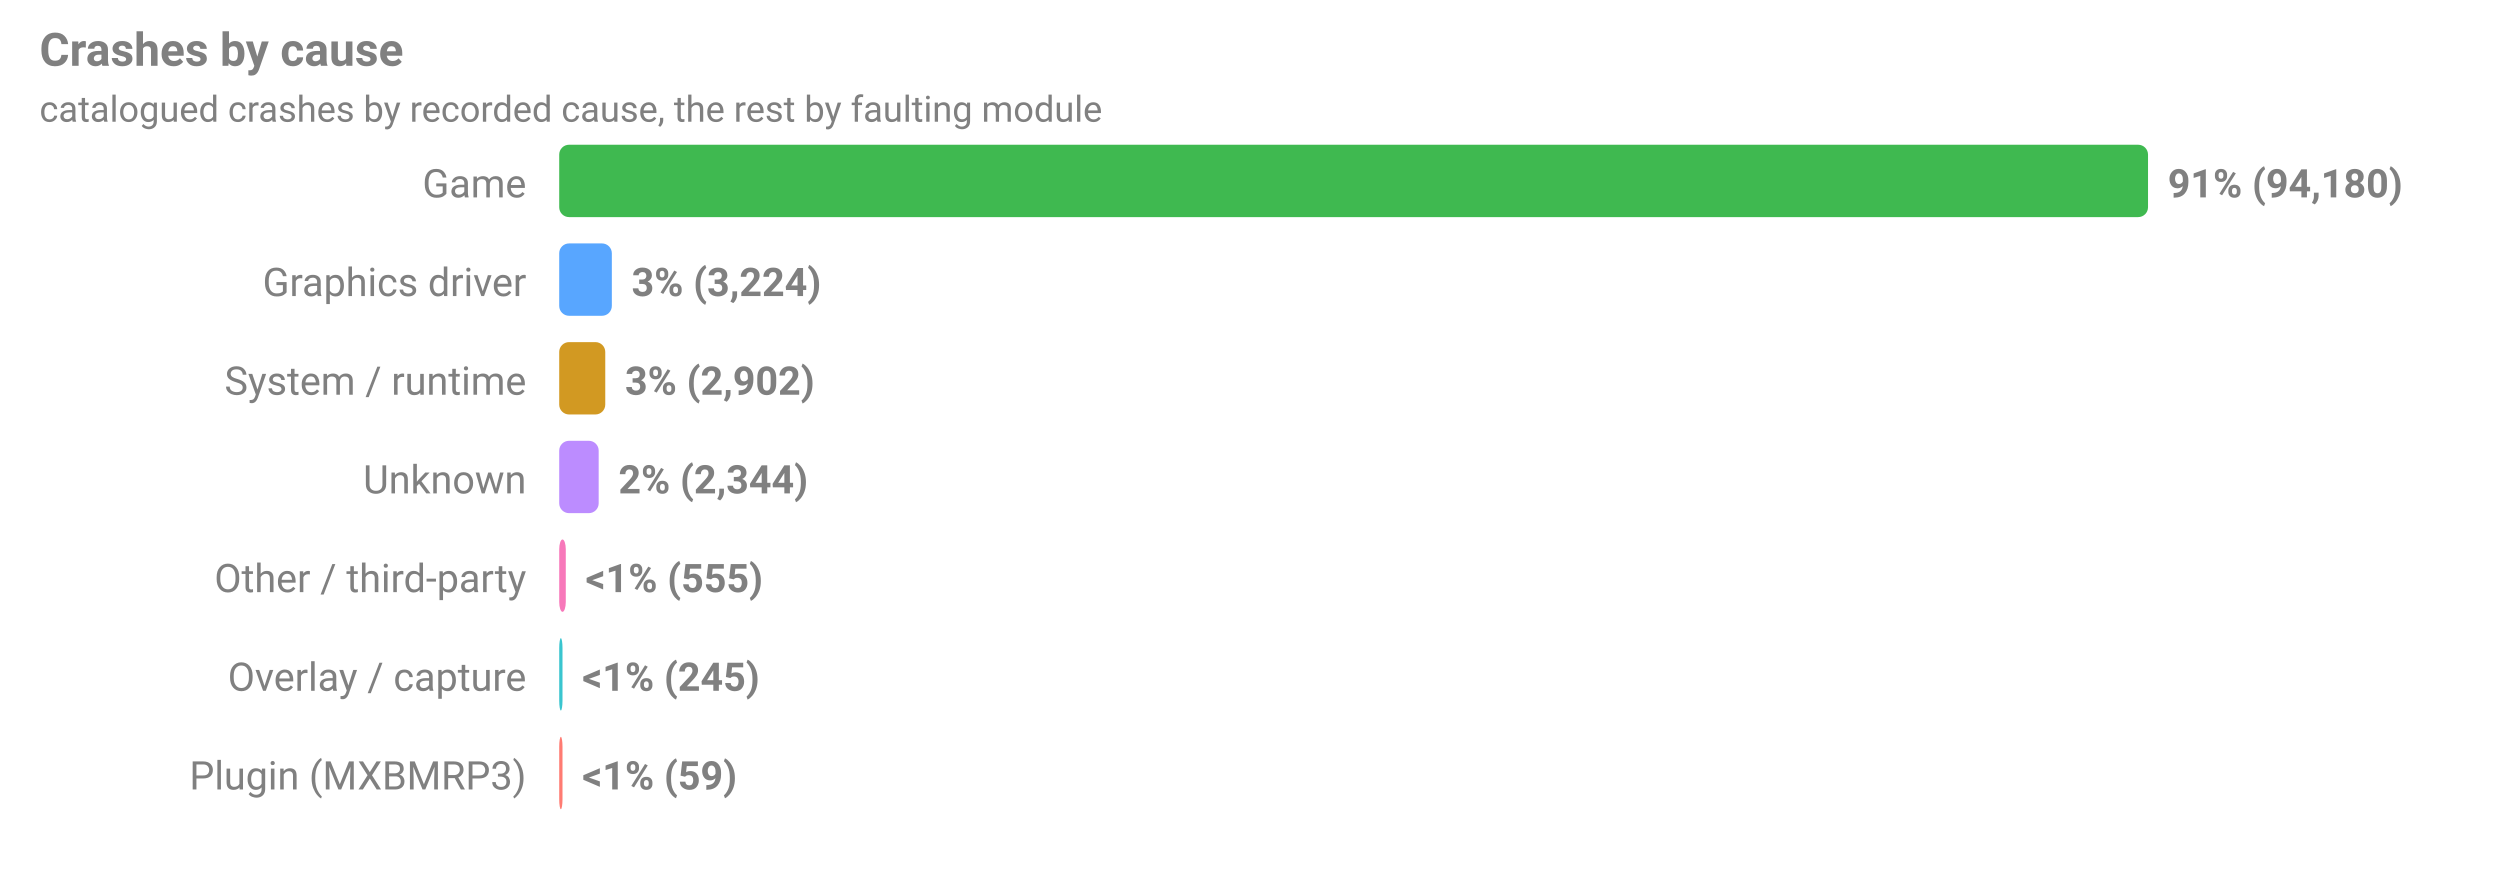
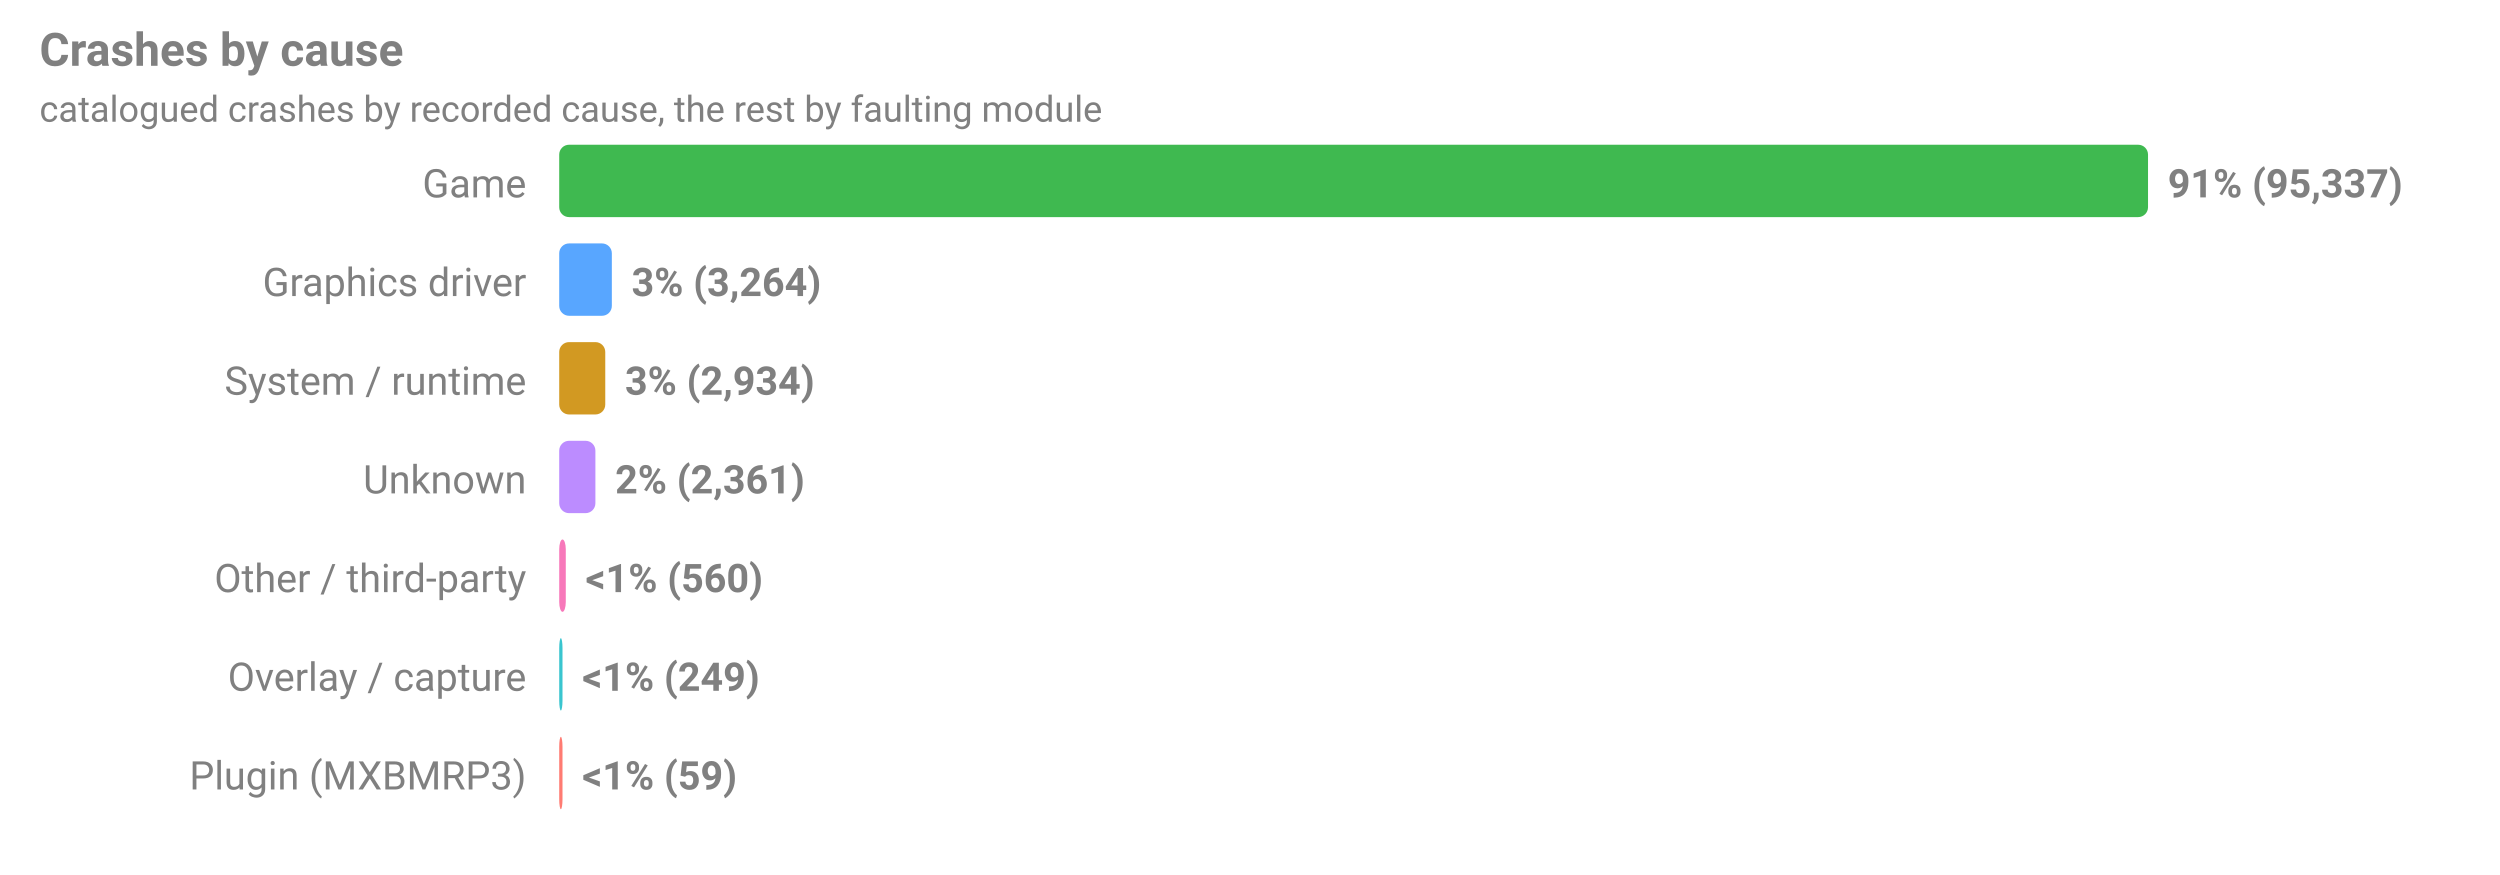
<svg xmlns="http://www.w3.org/2000/svg" width="760" height="266" viewBox="0 0 760 266" role="img" aria-label="Crashes by cause">
  <style>
  text{font-family:-apple-system,BlinkMacSystemFont,'Segoe UI',Roboto,Helvetica,Arial,sans-serif}
  .grid{stroke:#808080;stroke-opacity:.3;stroke-width:1}
  .axis{stroke:#808080;stroke-width:1}
  .lbl{fill:#808080;font-size:12px}
  .val{fill:#808080;font-size:12px;font-weight:600}
  .title{fill:#808080;font-size:14px;font-weight:700}
  .sub{fill:#808080;font-size:11px}
  .gap{fill:#808080;opacity:.12}
  .gaplbl{fill:#808080;font-size:10px;opacity:.85}
  .ico{fill:#808080}
  .t1{fill:#e3b341}
  .t2{fill:#d29922}
  .t3{fill:#b7860b}
  .t4{fill:#946f0f}
</style>
  <text x="12" y="20" class="title">Crashes by cause</text>
  <text x="12" y="37" class="sub">catalogued crashes by recorded cause, the rest by faulting module</text>
  <text x="160" y="60" class="lbl" text-anchor="end">Game</text>
-   <rect x="170" y="44" width="483" height="22" rx="3" fill="#3fb950" data-tip="Game: 91% (94,180)" />
-   <text x="659" y="60" class="val">91% (94,180)</text>
+   <rect x="170" y="44" width="483" height="22" rx="3" fill="#3fb950" data-tip="Game: 91% (95,337)" />
+   <text x="659" y="60" class="val">91% (95,337)</text>
  <text x="160" y="90" class="lbl" text-anchor="end">Graphics driver</text>
-   <rect x="170" y="74" width="16" height="22" rx="3" fill="#58a6ff" data-tip="Graphics driver: 3% (3,224)" />
-   <text x="192" y="90" class="val">3% (3,224)</text>
+   <rect x="170" y="74" width="16" height="22" rx="3" fill="#58a6ff" data-tip="Graphics driver: 3% (3,264)" />
+   <text x="192" y="90" class="val">3% (3,264)</text>
  <text x="160" y="120" class="lbl" text-anchor="end">System / runtime</text>
-   <rect x="170" y="104" width="14" height="22" rx="3" fill="#d29922" data-tip="System / runtime: 3% (2,902)" />
-   <text x="190" y="120" class="val">3% (2,902)</text>
+   <rect x="170" y="104" width="14" height="22" rx="3" fill="#d29922" data-tip="System / runtime: 3% (2,934)" />
+   <text x="190" y="120" class="val">3% (2,934)</text>
  <text x="160" y="150" class="lbl" text-anchor="end">Unknown</text>
-   <rect x="170" y="134" width="12" height="22" rx="3" fill="#bc8cff" data-tip="Unknown: 2% (2,344)" />
-   <text x="188" y="150" class="val">2% (2,344)</text>
+   <rect x="170" y="134" width="11" height="22" rx="3" fill="#bc8cff" data-tip="Unknown: 2% (2,361)" />
+   <text x="187" y="150" class="val">2% (2,361)</text>
  <text x="160" y="180" class="lbl" text-anchor="end">Other / third-party</text>
-   <rect x="170" y="164" width="2" height="22" rx="3" fill="#f778ba" data-tip="Other / third-party: &lt;1% (555)" />
-   <text x="178" y="180" class="val">&lt;1% (555)</text>
+   <rect x="170" y="164" width="2" height="22" rx="3" fill="#f778ba" data-tip="Other / third-party: &lt;1% (560)" />
+   <text x="178" y="180" class="val">&lt;1% (560)</text>
  <text x="160" y="210" class="lbl" text-anchor="end">Overlay / capture</text>
-   <rect x="170" y="194" width="1" height="22" rx="3" fill="#39c5cf" data-tip="Overlay / capture: &lt;1% (245)" />
-   <text x="177" y="210" class="val">&lt;1% (245)</text>
+   <rect x="170" y="194" width="1" height="22" rx="3" fill="#39c5cf" data-tip="Overlay / capture: &lt;1% (249)" />
+   <text x="177" y="210" class="val">&lt;1% (249)</text>
  <text x="160" y="240" class="lbl" text-anchor="end">Plugin (MXBMRP3)</text>
  <rect x="170" y="224" width="1" height="22" rx="3" fill="#ff7b72" data-tip="Plugin (MXBMRP3): &lt;1% (59)" />
  <text x="177" y="240" class="val">&lt;1% (59)</text>
</svg>
